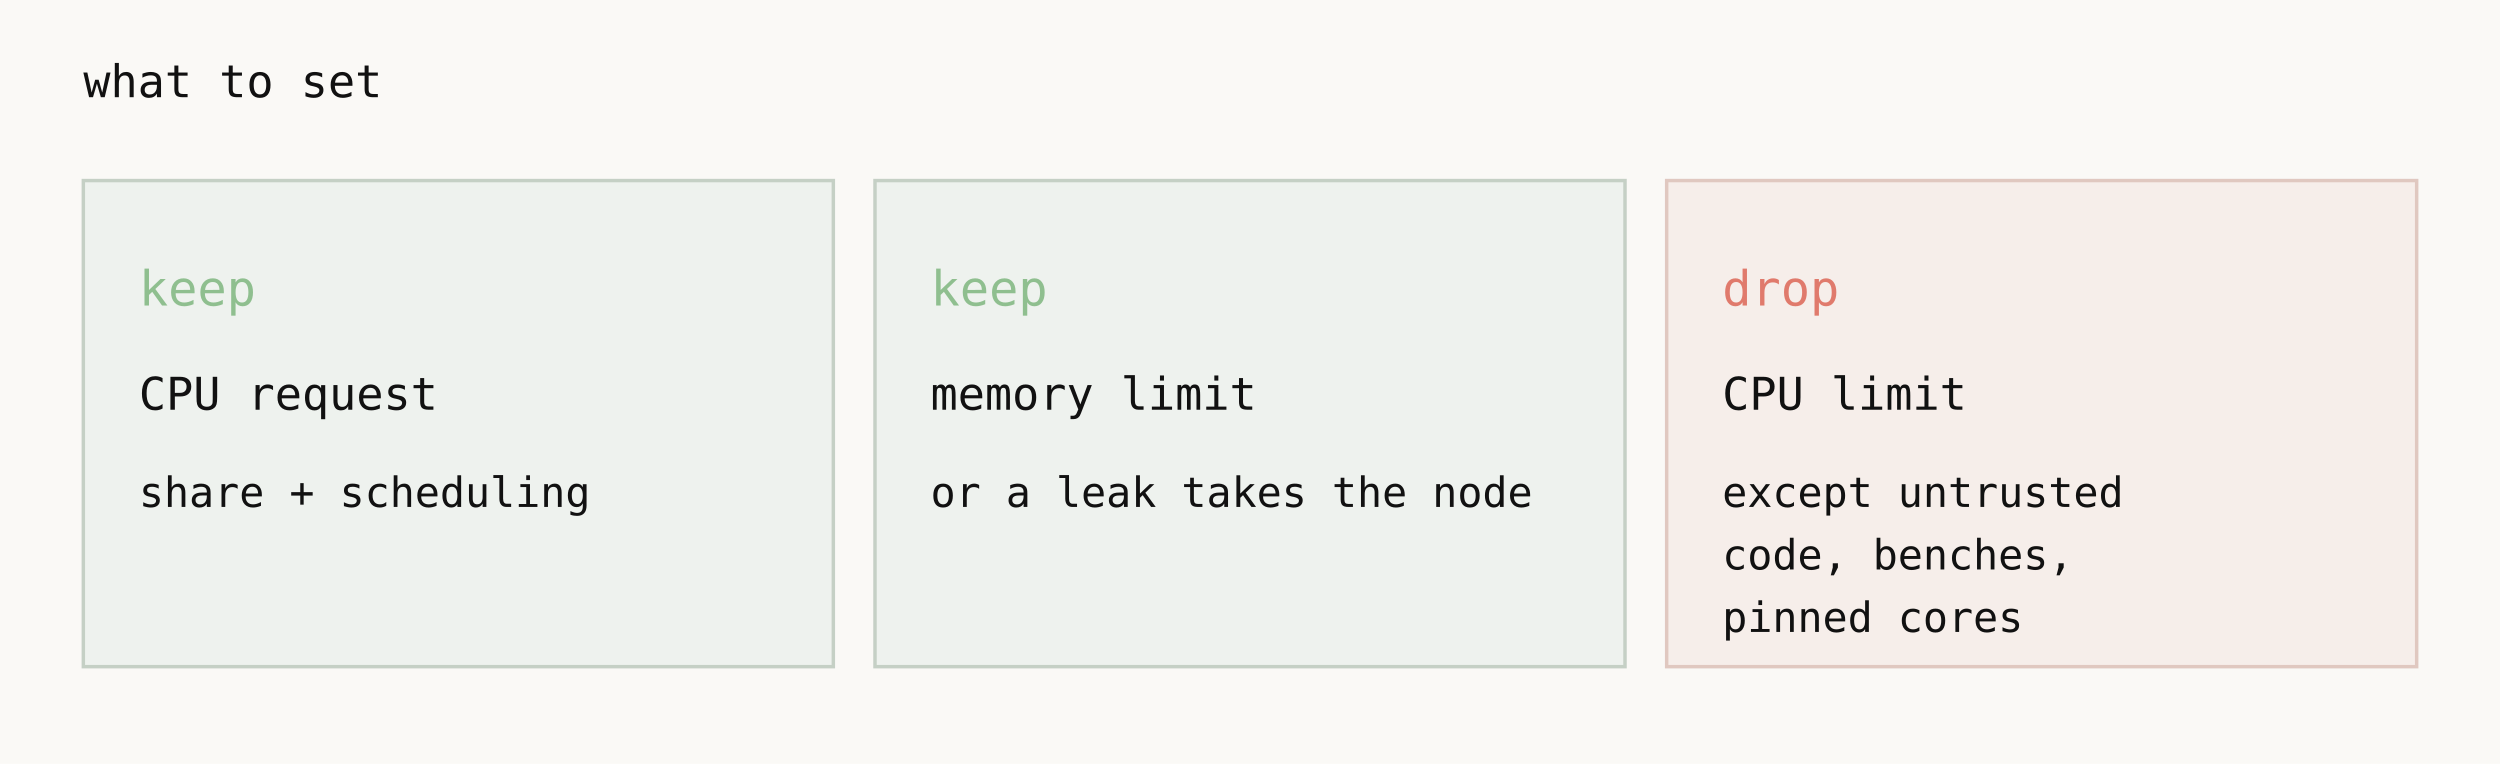
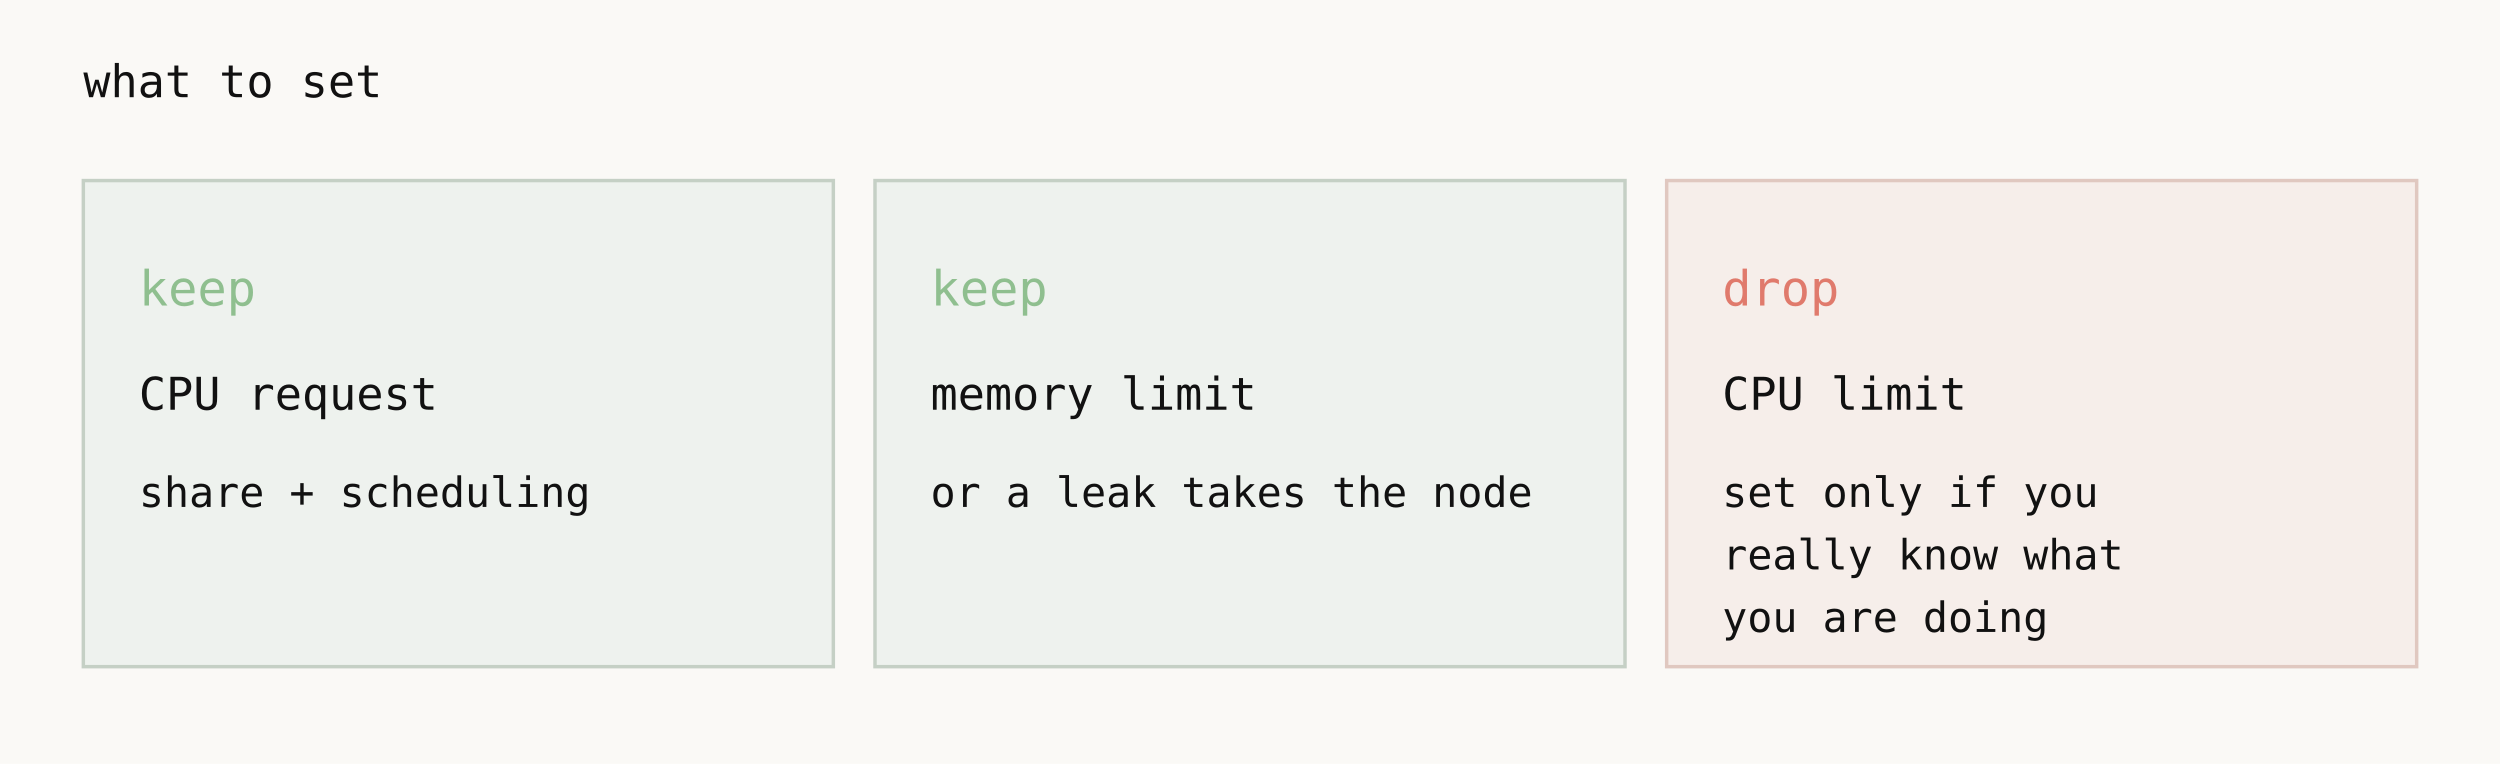
<svg xmlns="http://www.w3.org/2000/svg" width="720" height="220" viewBox="0 0 720 220">
  <rect width="720" height="220" fill="#faf9f6" />
  <text x="24" y="28" font-family="ui-monospace, SFMono-Regular, Menlo, monospace" font-size="13" fill="#111111">what to set</text>
  <rect x="24" y="52" width="216" height="140" fill="#eef2ee" stroke="#c5d0c5" />
  <text x="40" y="88" font-family="ui-monospace, SFMono-Regular, Menlo, monospace" font-size="14" fill="#8fbf8f">keep</text>
  <text x="40" y="118" font-family="ui-monospace, SFMono-Regular, Menlo, monospace" font-size="13" fill="#111111">CPU request</text>
  <text x="40" y="146" font-family="ui-monospace, SFMono-Regular, Menlo, monospace" font-size="12" fill="#111111">share + scheduling</text>
  <rect x="252" y="52" width="216" height="140" fill="#eef2ee" stroke="#c5d0c5" />
  <text x="268" y="88" font-family="ui-monospace, SFMono-Regular, Menlo, monospace" font-size="14" fill="#8fbf8f">keep</text>
  <text x="268" y="118" font-family="ui-monospace, SFMono-Regular, Menlo, monospace" font-size="13" fill="#111111">memory limit</text>
  <text x="268" y="146" font-family="ui-monospace, SFMono-Regular, Menlo, monospace" font-size="12" fill="#111111">or a leak takes the node</text>
  <rect x="480" y="52" width="216" height="140" fill="#f6eeea" stroke="#e0c8c0" />
  <text x="496" y="88" font-family="ui-monospace, SFMono-Regular, Menlo, monospace" font-size="14" fill="#e07a6c">drop</text>
  <text x="496" y="118" font-family="ui-monospace, SFMono-Regular, Menlo, monospace" font-size="13" fill="#111111">CPU limit</text>
-   <text x="496" y="146" font-family="ui-monospace, SFMono-Regular, Menlo, monospace" font-size="12" fill="#111111">except untrusted</text>
-   <text x="496" y="164" font-family="ui-monospace, SFMono-Regular, Menlo, monospace" font-size="12" fill="#111111">code, benches,</text>
-   <text x="496" y="182" font-family="ui-monospace, SFMono-Regular, Menlo, monospace" font-size="12" fill="#111111">pinned cores</text>
+   <text x="496" y="146" font-family="ui-monospace, SFMono-Regular, Menlo, monospace" font-size="12" fill="#111111">set only if you</text>
+   <text x="496" y="164" font-family="ui-monospace, SFMono-Regular, Menlo, monospace" font-size="12" fill="#111111">really know what</text>
+   <text x="496" y="182" font-family="ui-monospace, SFMono-Regular, Menlo, monospace" font-size="12" fill="#111111">you are doing</text>
</svg>
